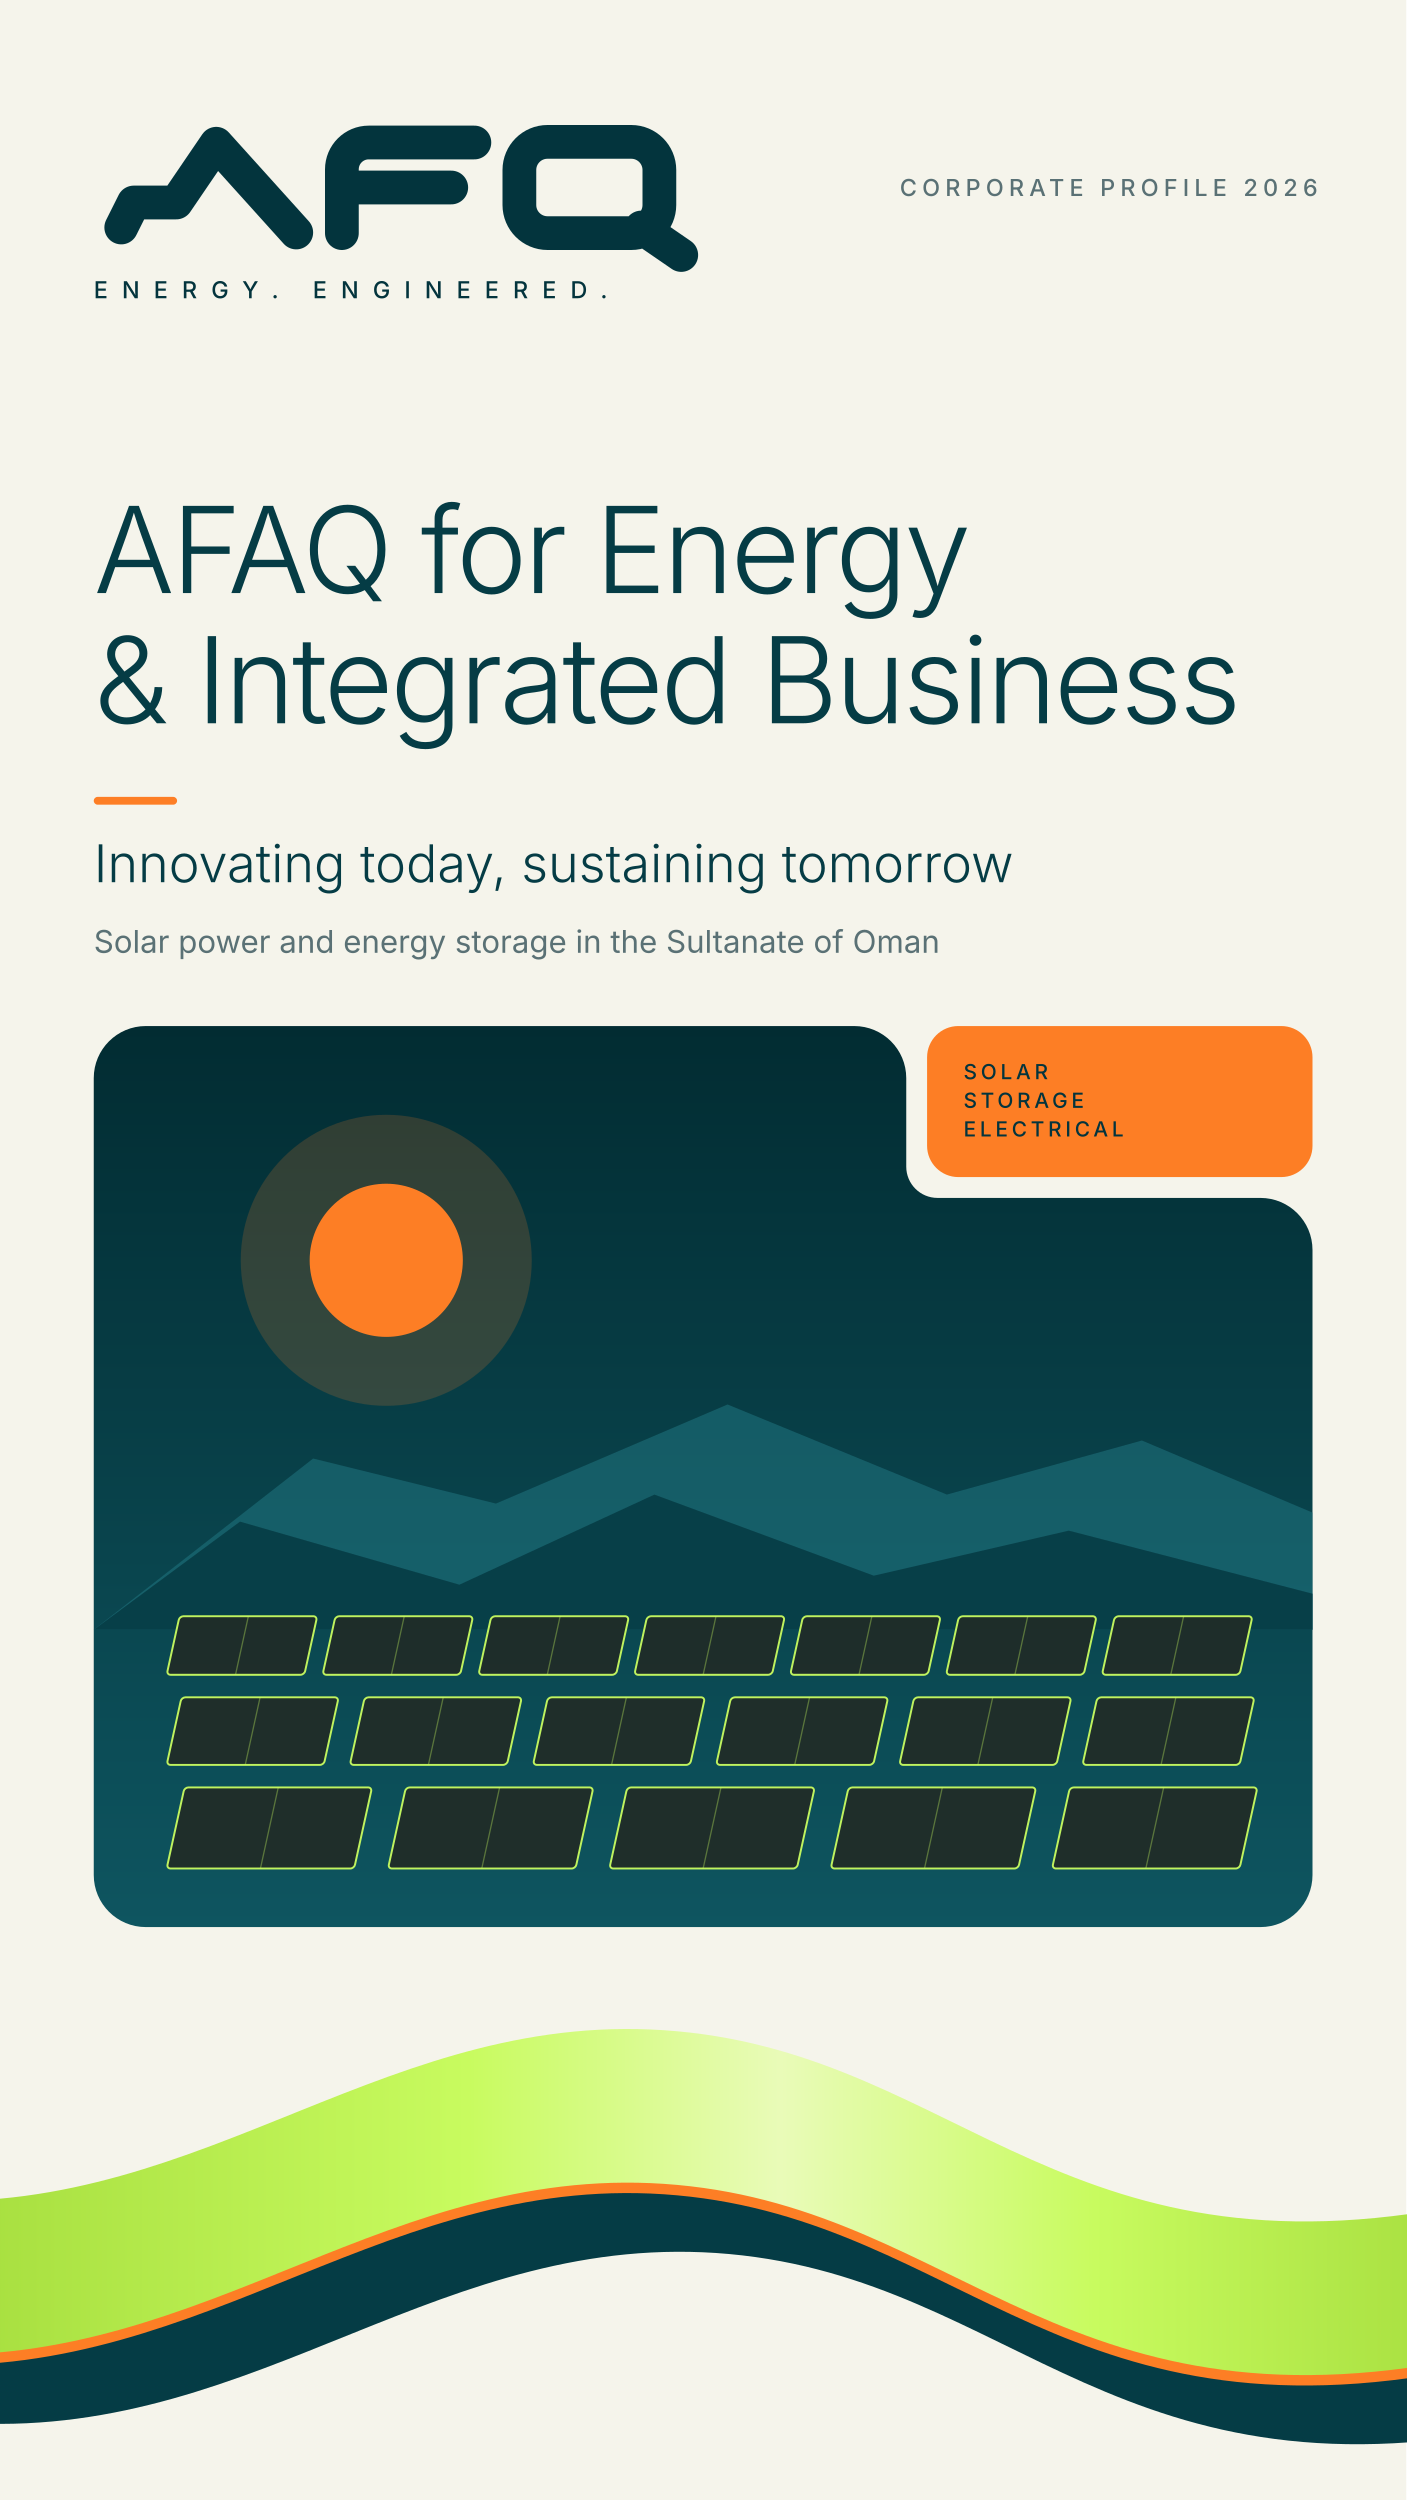
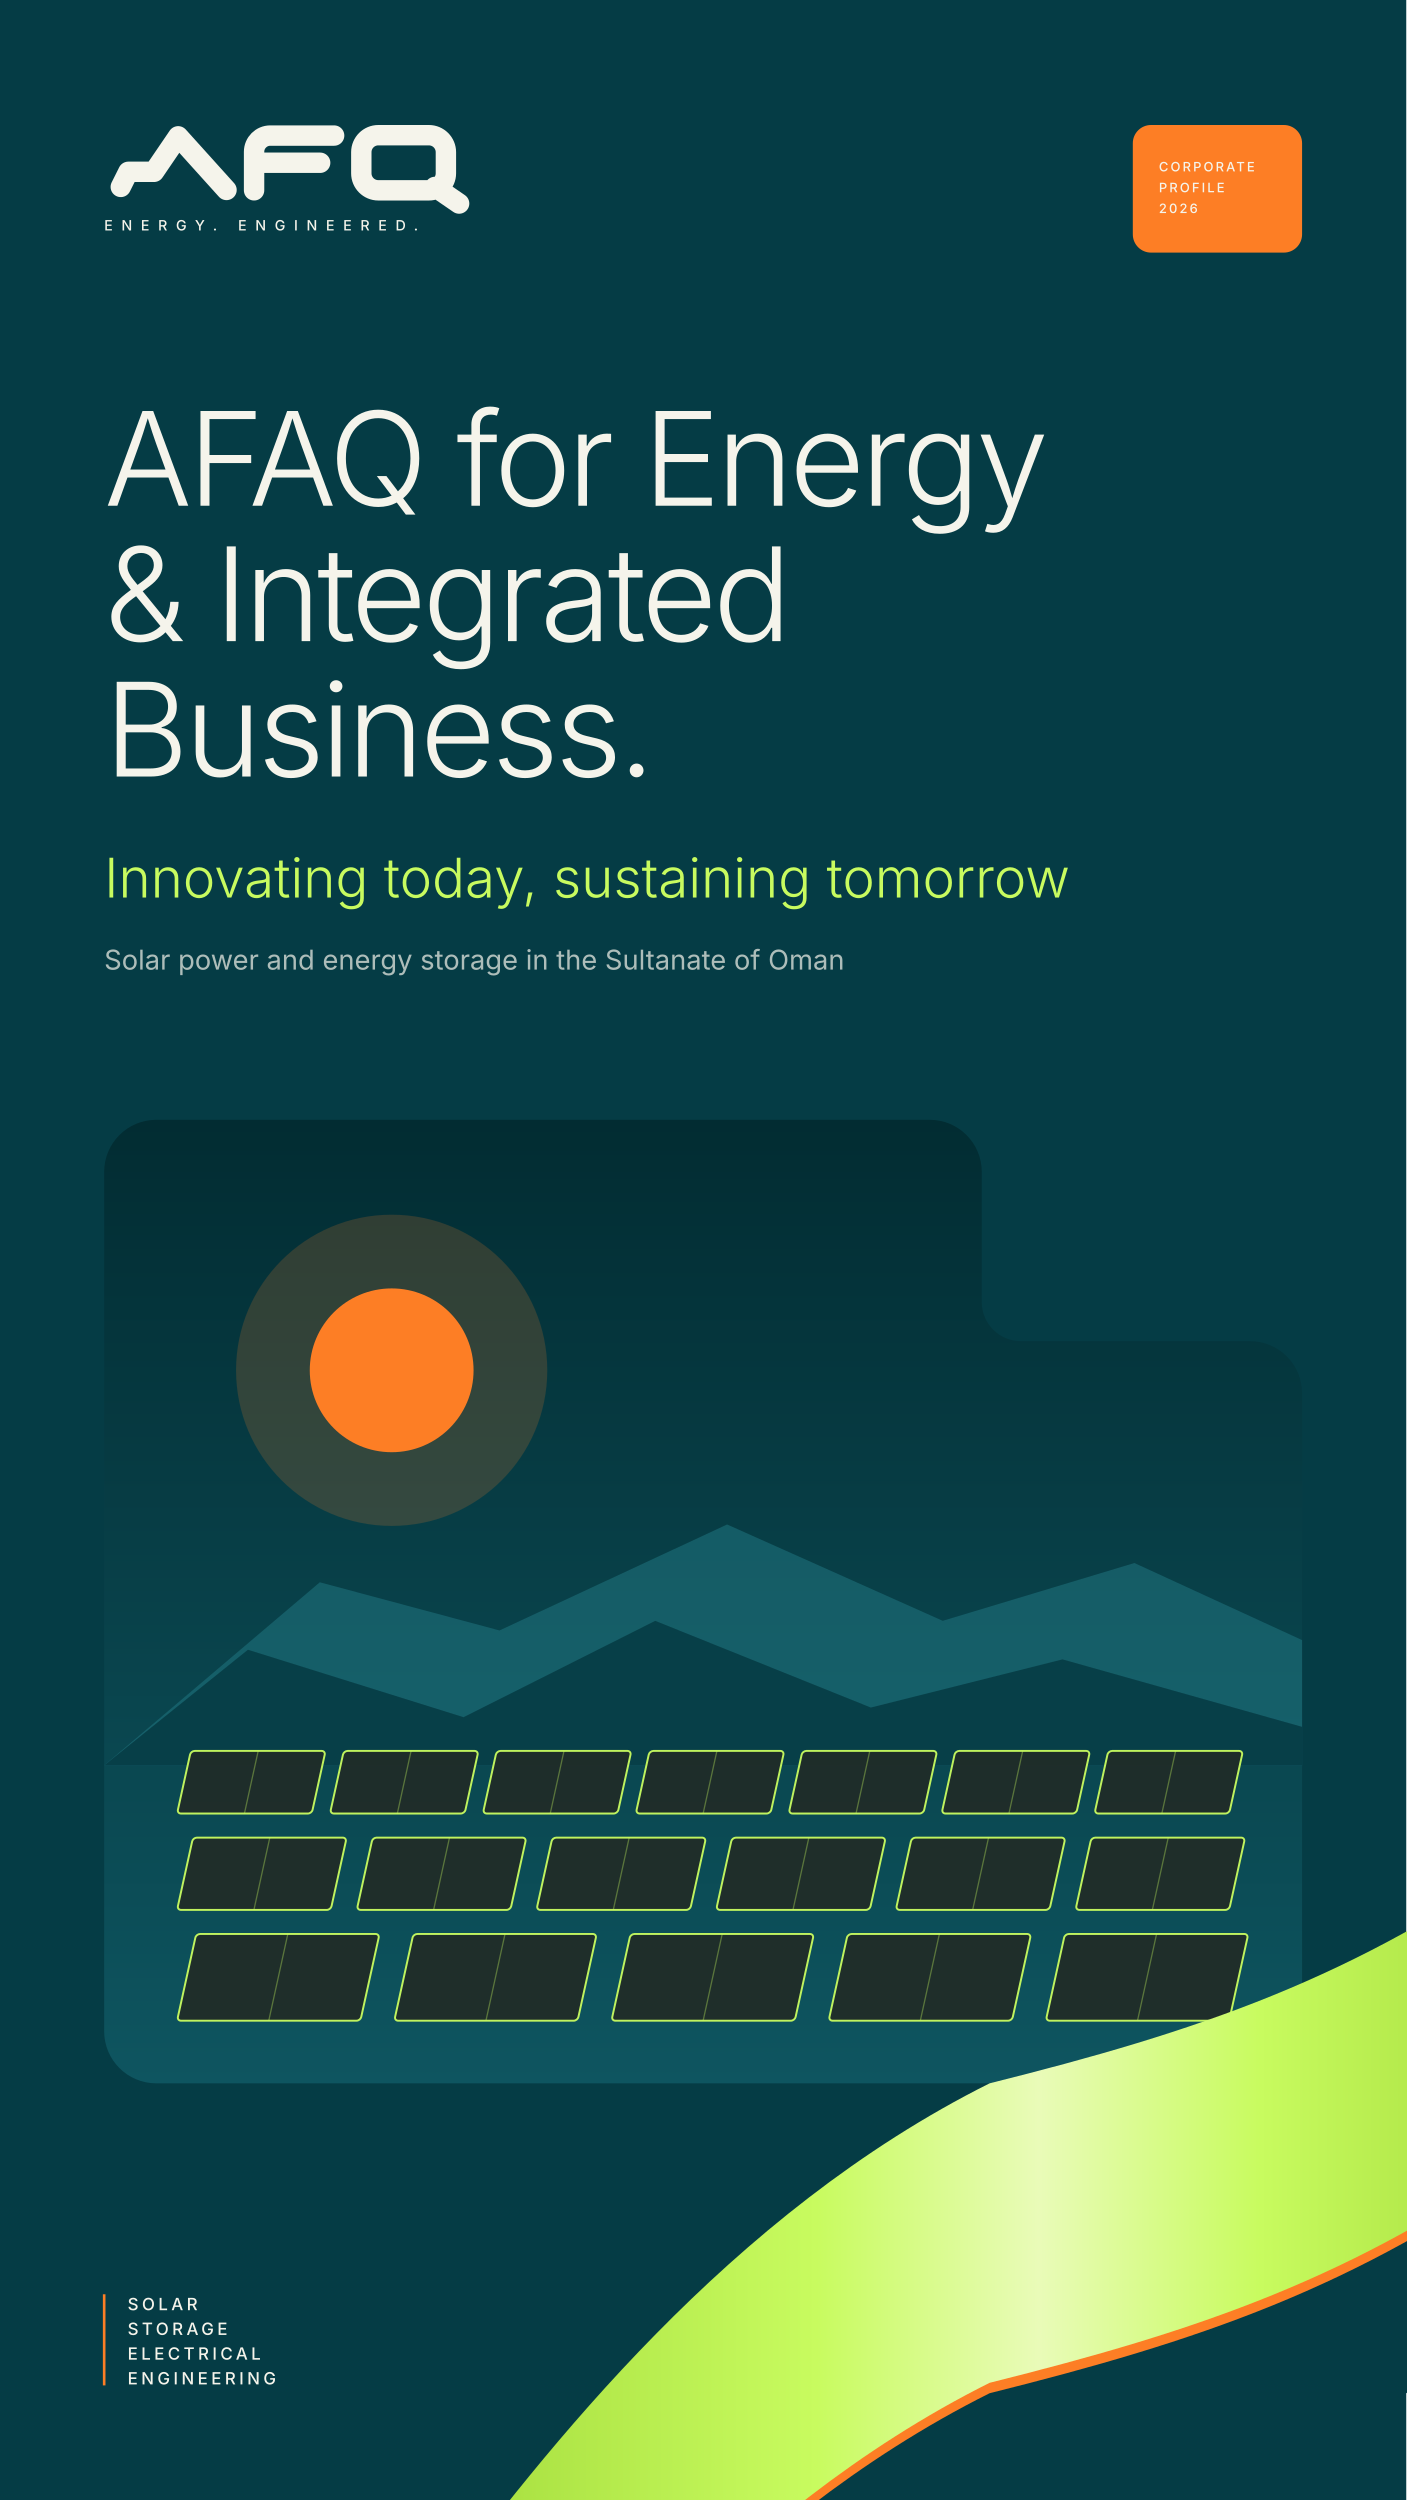
<svg xmlns="http://www.w3.org/2000/svg" width="1080" height="1920" viewBox="0 0 1080 1920">
  <defs>
-     <linearGradient id="grad-1" gradientUnits="userSpaceOnUse" x1="0" y1="788" x2="0" y2="1480">
+     <linearGradient id="grad-1" gradientUnits="userSpaceOnUse" x1="0" y1="860" x2="0" y2="1600">
      <stop offset="0" stop-color="#022C32" stop-opacity="1" />
      <stop offset="1" stop-color="#0E5560" stop-opacity="1" />
    </linearGradient>
-     <linearGradient id="grad-2" gradientUnits="userSpaceOnUse" x1="-60" y1="0" x2="1140" y2="0">
+     <linearGradient id="grad-2" gradientUnits="userSpaceOnUse" x1="330" y1="0" x2="1180" y2="0">
      <stop offset="0" stop-color="#A4DC3C" stop-opacity="1" />
      <stop offset="0.35" stop-color="#C8FB5F" stop-opacity="1" />
      <stop offset="0.55" stop-color="#E9FBB8" stop-opacity="1" />
      <stop offset="0.75" stop-color="#C8FB5F" stop-opacity="1" />
      <stop offset="1" stop-color="#A4DC3C" stop-opacity="1" />
    </linearGradient>
  </defs>
-   <rect id="Background" x="0" y="0" width="1080" height="1920" fill="#F5F4EB" />
+   <rect id="Background" x="0" y="0" width="1080" height="1920" fill="#053C45" />
  <g id="Logo-Lockup">
    <g id="Wordmark-AFQ">
-       <path id="Letter-A" d="M 93.12 174.72 L 102.72 155.52 L 135.36 155.52 L 166.08 110.4 L 227.52 178.56" fill="none" stroke="#03343D" stroke-width="25.92" stroke-linecap="round" stroke-linejoin="round" />
-       <path id="Letter-F" d="M 262.56 179.04 L 262.56 130.08 C 262.56 118.66 271.78 109.44 283.2 109.44 L 364.32 109.44 M 262.56 144 L 346.56 144" fill="none" stroke="#03343D" stroke-width="25.92" stroke-linecap="round" stroke-linejoin="round" />
-       <path id="Letter-Q" d="M 398.88 130.56 C 398.88 118.63 408.55 108.96 420.48 108.96 L 484.8 108.96 C 496.73 108.96 506.4 118.63 506.4 130.56 L 506.4 157.44 C 506.4 169.37 496.73 179.04 484.8 179.04 L 420.48 179.04 C 408.55 179.04 398.88 169.37 398.88 157.44 Z M 492.48 174.72 L 523.2 195.84" fill="none" stroke="#03343D" stroke-width="25.92" stroke-linecap="round" stroke-linejoin="round" />
+       <path id="Letter-A" d="M 92.76 143.56 L 98.56 131.96 L 118.28 131.96 L 136.84 104.7 L 173.96 145.88" fill="none" stroke="#F5F4EB" stroke-width="15.66" stroke-linecap="round" stroke-linejoin="round" />
+       <path id="Letter-F" d="M 195.13 146.17 L 195.13 116.59 C 195.13 109.69 200.7 104.12 207.6 104.12 L 256.61 104.12 M 195.13 125 L 245.88 125" fill="none" stroke="#F5F4EB" stroke-width="15.66" stroke-linecap="round" stroke-linejoin="round" />
+       <path id="Letter-Q" d="M 277.49 116.88 C 277.49 109.67 283.33 103.83 290.54 103.83 L 329.4 103.83 C 336.61 103.83 342.45 109.67 342.45 116.88 L 342.45 133.12 C 342.45 140.33 336.61 146.17 329.4 146.17 L 290.54 146.17 C 283.33 146.17 277.49 140.33 277.49 133.12 Z M 334.04 143.56 L 352.6 156.32" fill="none" stroke="#F5F4EB" stroke-width="15.66" stroke-linecap="round" stroke-linejoin="round" />
    </g>
-     <text id="Tagline" x="72" y="229.05" font-family="Inter" font-size="18" font-weight="500" fill="#03343D" letter-spacing="10.8">ENERGY. ENGINEERED.</text>
+     <text id="Tagline" x="80" y="177" font-family="Inter" font-size="11" font-weight="500" fill="#F5F4EB" letter-spacing="6.6">ENERGY. ENGINEERED.</text>
  </g>
-   <text id="Eyebrow" x="1011.96" y="150.55" font-family="Inter" font-size="18" font-weight="500" fill="#5A7175" letter-spacing="3.96" text-anchor="end">CORPORATE PROFILE 2026</text>
+   <g id="Profile-Tab">
+     <rect id="Profile-Tab-Shape" x="870" y="96" width="130" height="98" rx="14" fill="#FD7E25" />
+     <g id="Profile-Tab-Text">
+       <text id="Profile-Tab-Text-line" x="890" y="131.64" font-family="Inter" font-size="10" font-weight="500" fill="#F5F4EB" letter-spacing="1.6">CORPORATE</text>
+       <text id="Profile-Tab-Text-line-2" x="890" y="147.64" font-family="Inter" font-size="10" font-weight="500" fill="#F5F4EB" letter-spacing="1.6">PROFILE</text>
+       <text id="Profile-Tab-Text-line-3" x="890" y="163.64" font-family="Inter" font-size="10" font-weight="500" fill="#F5F4EB" letter-spacing="1.6">2026</text>
+     </g>
+   </g>
  <g id="Headline">
-     <text id="Headline-line" x="72" y="455.47" font-family="Inter" font-size="92" font-weight="300" fill="#053C45" letter-spacing="-2.3">AFAQ for Energy</text>
-     <text id="Headline-line-2" x="72" y="555.47" font-family="Inter" font-size="92" font-weight="300" fill="#053C45" letter-spacing="-2.3">&amp; Integrated Business</text>
+     <text id="Headline-line" x="80" y="388.38" font-family="Inter" font-size="100" font-weight="300" fill="#F5F4EB" letter-spacing="-3">AFAQ for Energy</text>
+     <text id="Headline-line-2" x="80" y="492.38" font-family="Inter" font-size="100" font-weight="300" fill="#F5F4EB" letter-spacing="-3">&amp; Integrated</text>
+     <text id="Headline-line-3" x="80" y="596.38" font-family="Inter" font-size="100" font-weight="300" fill="#F5F4EB" letter-spacing="-3">Business.</text>
  </g>
-   <rect id="Accent-Rule" x="72" y="612" width="64" height="6" rx="3" fill="#FD7E25" />
-   <text id="Slogan" x="72" y="677.55" font-family="Inter" font-size="40" font-weight="300" fill="#053C45">Innovating today, sustaining tomorrow</text>
-   <text id="Scope" x="72" y="731.73" font-family="Inter" font-size="24" font-weight="400" fill="#5A7175">Solar power and energy storage in the Sultanate of Oman</text>
+   <text id="Slogan" x="80" y="689.28" font-family="Inter" font-size="42" font-weight="300" fill="#C8FB5F">Innovating today, sustaining tomorrow</text>
+   <text id="Scope" x="80" y="744.64" font-family="Inter" font-size="21" font-weight="400" fill="#F5F4EB" opacity="0.7">Solar power and energy storage in the Sultanate of Oman</text>
  <g id="Photo-Hero">
-     <path id="Photo-Hero__set-image-fill" d="M 72 828 C 72 805.91 89.91 788 112 788 L 656 788 C 678.09 788 696 805.91 696 828 L 696 896 C 696 909.25 706.75 920 720 920 L 968 920 C 990.09 920 1008 937.91 1008 960 L 1008 1440 C 1008 1462.09 990.09 1480 968 1480 L 112 1480 C 89.91 1480 72 1462.09 72 1440 Z" fill="url(#grad-1)" />
+     <path id="Photo-Hero__set-image-fill" d="M 80 900 C 80 877.91 97.91 860 120 860 L 714 860 C 736.09 860 754 877.91 754 900 L 754 1000 C 754 1016.57 767.43 1030 784 1030 L 960 1030 C 982.09 1030 1000 1047.91 1000 1070 L 1000 1560 C 1000 1582.09 982.09 1600 960 1600 L 120 1600 C 97.91 1600 80 1582.09 80 1560 Z" fill="url(#grad-1)" />
    <g id="Placeholder-Art--delete-after-placing-photo">
-       <circle id="Sun-Glow" cx="296.64" cy="967.92" r="111.76" fill="#FD7E25" opacity="0.18" />
-       <circle id="Sun" cx="296.64" cy="967.92" r="58.82" fill="#FD7E25" />
-       <path id="Mountains-Far" d="M 72 1251.64 L 240.48 1120.16 L 380.88 1154.76 L 558.72 1078.64 L 727.2 1147.84 L 876.96 1106.32 L 1008 1161.68 L 1008 1251.64 Z" fill="#1F7580" opacity="0.55" />
-       <path id="Mountains-Near" d="M 72 1251.64 L 184.32 1168.6 L 352.8 1217.04 L 502.56 1147.84 L 671.04 1210.12 L 820.8 1175.52 L 1008 1223.96 L 1008 1251.64 Z" fill="#053C45" opacity="0.9" />
+       <circle id="Sun-Glow" cx="300.8" cy="1052.4" r="119.51" fill="#FD7E25" opacity="0.18" />
+       <circle id="Sun" cx="300.8" cy="1052.4" r="62.9" fill="#FD7E25" />
+       <path id="Mountains-Far" d="M 80 1355.8 L 245.6 1215.2 L 383.6 1252.2 L 558.4 1170.8 L 724 1244.8 L 871.2 1200.4 L 1000 1259.6 L 1000 1355.8 Z" fill="#1F7580" opacity="0.55" />
+       <path id="Mountains-Near" d="M 80 1355.8 L 190.4 1267 L 356 1318.8 L 503.2 1244.8 L 668.8 1311.4 L 816 1274.4 L 1000 1326.2 L 1000 1355.8 Z" fill="#053C45" opacity="0.9" />
      <g id="Solar-Array">
-         <path id="Panel-1-1" d="M 137.25 1244.19 C 137.61 1242.57 139.24 1241.26 140.9 1241.26 L 240.61 1241.26 C 242.27 1241.26 243.32 1242.57 242.97 1244.19 L 234.36 1283.31 C 234 1284.93 232.37 1286.24 230.71 1286.24 L 131 1286.24 C 129.34 1286.24 128.29 1284.93 128.64 1283.31 Z" fill="#202C28" stroke="#C8FB5F" stroke-width="1.5" stroke-linecap="round" stroke-linejoin="round" opacity="0.95" />
-         <path id="Panel-1-1-line" d="M 190.75 1241.26 L 180.86 1286.24" fill="none" stroke="#C8FB5F" stroke-width="1" stroke-linecap="butt" stroke-linejoin="round" opacity="0.35" />
-         <path id="Panel-1-2" d="M 256.97 1244.19 C 257.32 1242.57 258.95 1241.26 260.61 1241.26 L 360.32 1241.26 C 361.98 1241.26 363.04 1242.57 362.68 1244.19 L 354.07 1283.31 C 353.72 1284.93 352.09 1286.24 350.43 1286.24 L 250.71 1286.24 C 249.06 1286.24 248 1284.93 248.36 1283.31 Z" fill="#202C28" stroke="#C8FB5F" stroke-width="1.5" stroke-linecap="round" stroke-linejoin="round" opacity="0.95" />
-         <path id="Panel-1-2-line" d="M 310.47 1241.26 L 300.57 1286.24" fill="none" stroke="#C8FB5F" stroke-width="1" stroke-linecap="butt" stroke-linejoin="round" opacity="0.35" />
-         <path id="Panel-1-3" d="M 376.68 1244.19 C 377.04 1242.57 378.67 1241.26 380.32 1241.26 L 480.04 1241.26 C 481.7 1241.26 482.75 1242.57 482.39 1244.19 L 473.79 1283.31 C 473.43 1284.93 471.8 1286.24 470.14 1286.24 L 370.43 1286.24 C 368.77 1286.24 367.72 1284.93 368.07 1283.31 Z" fill="#202C28" stroke="#C8FB5F" stroke-width="1.5" stroke-linecap="round" stroke-linejoin="round" opacity="0.95" />
-         <path id="Panel-1-3-line" d="M 430.18 1241.26 L 420.29 1286.24" fill="none" stroke="#C8FB5F" stroke-width="1" stroke-linecap="butt" stroke-linejoin="round" opacity="0.35" />
-         <path id="Panel-1-4" d="M 496.39 1244.19 C 496.75 1242.57 498.38 1241.26 500.04 1241.26 L 599.75 1241.26 C 601.41 1241.26 602.46 1242.57 602.11 1244.19 L 593.5 1283.31 C 593.15 1284.93 591.51 1286.24 589.86 1286.24 L 490.14 1286.24 C 488.49 1286.24 487.43 1284.93 487.79 1283.31 Z" fill="#202C28" stroke="#C8FB5F" stroke-width="1.5" stroke-linecap="round" stroke-linejoin="round" opacity="0.95" />
-         <path id="Panel-1-4-line" d="M 549.9 1241.26 L 540 1286.24" fill="none" stroke="#C8FB5F" stroke-width="1" stroke-linecap="butt" stroke-linejoin="round" opacity="0.35" />
-         <path id="Panel-1-5" d="M 616.11 1244.19 C 616.46 1242.57 618.1 1241.26 619.75 1241.26 L 719.47 1241.26 C 721.12 1241.26 722.18 1242.57 721.82 1244.19 L 713.22 1283.31 C 712.86 1284.93 711.23 1286.24 709.57 1286.24 L 609.86 1286.24 C 608.2 1286.24 607.15 1284.93 607.5 1283.31 Z" fill="#202C28" stroke="#C8FB5F" stroke-width="1.5" stroke-linecap="round" stroke-linejoin="round" opacity="0.95" />
-         <path id="Panel-1-5-line" d="M 669.61 1241.26 L 659.71 1286.24" fill="none" stroke="#C8FB5F" stroke-width="1" stroke-linecap="butt" stroke-linejoin="round" opacity="0.35" />
-         <path id="Panel-1-6" d="M 735.82 1244.19 C 736.18 1242.57 737.81 1241.26 739.47 1241.26 L 839.18 1241.26 C 840.84 1241.26 841.89 1242.57 841.54 1244.19 L 832.93 1283.31 C 832.57 1284.93 830.94 1286.24 829.29 1286.24 L 729.57 1286.24 C 727.91 1286.24 726.86 1284.93 727.22 1283.31 Z" fill="#202C28" stroke="#C8FB5F" stroke-width="1.5" stroke-linecap="round" stroke-linejoin="round" opacity="0.95" />
-         <path id="Panel-1-6-line" d="M 789.32 1241.26 L 779.43 1286.24" fill="none" stroke="#C8FB5F" stroke-width="1" stroke-linecap="butt" stroke-linejoin="round" opacity="0.35" />
-         <path id="Panel-1-7" d="M 855.54 1244.19 C 855.89 1242.57 857.52 1241.26 859.18 1241.26 L 958.9 1241.26 C 960.55 1241.26 961.61 1242.57 961.25 1244.19 L 952.64 1283.31 C 952.29 1284.93 950.66 1286.24 949 1286.24 L 849.29 1286.24 C 847.63 1286.24 846.57 1284.93 846.93 1283.31 Z" fill="#202C28" stroke="#C8FB5F" stroke-width="1.5" stroke-linecap="round" stroke-linejoin="round" opacity="0.95" />
-         <path id="Panel-1-7-line" d="M 909.04 1241.26 L 899.14 1286.24" fill="none" stroke="#C8FB5F" stroke-width="1" stroke-linecap="butt" stroke-linejoin="round" opacity="0.35" />
-         <path id="Panel-2-1" d="M 138.77 1306.47 C 139.13 1304.85 140.76 1303.54 142.42 1303.54 L 257.08 1303.54 C 258.74 1303.54 259.8 1304.85 259.44 1306.47 L 249.31 1352.51 C 248.96 1354.13 247.32 1355.44 245.67 1355.44 L 131 1355.44 C 129.34 1355.44 128.29 1354.13 128.64 1352.51 Z" fill="#202C28" stroke="#C8FB5F" stroke-width="1.5" stroke-linecap="round" stroke-linejoin="round" opacity="0.95" />
-         <path id="Panel-2-1-line" d="M 199.75 1303.54 L 188.33 1355.44" fill="none" stroke="#C8FB5F" stroke-width="1" stroke-linecap="butt" stroke-linejoin="round" opacity="0.35" />
-         <path id="Panel-2-2" d="M 279.44 1306.47 C 279.8 1304.85 281.43 1303.54 283.08 1303.54 L 397.75 1303.54 C 399.41 1303.54 400.46 1304.85 400.11 1306.47 L 389.98 1352.51 C 389.62 1354.13 387.99 1355.44 386.33 1355.44 L 271.67 1355.44 C 270.01 1355.44 268.96 1354.13 269.31 1352.51 Z" fill="#202C28" stroke="#C8FB5F" stroke-width="1.5" stroke-linecap="round" stroke-linejoin="round" opacity="0.95" />
-         <path id="Panel-2-2-line" d="M 340.42 1303.54 L 329 1355.44" fill="none" stroke="#C8FB5F" stroke-width="1" stroke-linecap="butt" stroke-linejoin="round" opacity="0.35" />
-         <path id="Panel-2-3" d="M 420.11 1306.47 C 420.46 1304.85 422.09 1303.54 423.75 1303.54 L 538.42 1303.54 C 540.07 1303.54 541.13 1304.85 540.77 1306.47 L 530.64 1352.51 C 530.29 1354.13 528.66 1355.44 527 1355.44 L 412.33 1355.44 C 410.68 1355.44 409.62 1354.13 409.98 1352.51 Z" fill="#202C28" stroke="#C8FB5F" stroke-width="1.5" stroke-linecap="round" stroke-linejoin="round" opacity="0.95" />
-         <path id="Panel-2-3-line" d="M 481.08 1303.54 L 469.67 1355.44" fill="none" stroke="#C8FB5F" stroke-width="1" stroke-linecap="butt" stroke-linejoin="round" opacity="0.35" />
-         <path id="Panel-2-4" d="M 560.77 1306.47 C 561.13 1304.85 562.76 1303.54 564.42 1303.54 L 679.08 1303.54 C 680.74 1303.54 681.8 1304.85 681.44 1306.47 L 671.31 1352.51 C 670.96 1354.13 669.32 1355.44 667.67 1355.44 L 553 1355.44 C 551.34 1355.44 550.29 1354.13 550.64 1352.51 Z" fill="#202C28" stroke="#C8FB5F" stroke-width="1.5" stroke-linecap="round" stroke-linejoin="round" opacity="0.95" />
-         <path id="Panel-2-4-line" d="M 621.75 1303.54 L 610.33 1355.44" fill="none" stroke="#C8FB5F" stroke-width="1" stroke-linecap="butt" stroke-linejoin="round" opacity="0.35" />
-         <path id="Panel-2-5" d="M 701.44 1306.47 C 701.8 1304.85 703.43 1303.54 705.08 1303.54 L 819.75 1303.54 C 821.41 1303.54 822.46 1304.85 822.11 1306.47 L 811.98 1352.51 C 811.62 1354.13 809.99 1355.44 808.33 1355.44 L 693.67 1355.44 C 692.01 1355.44 690.96 1354.13 691.31 1352.51 Z" fill="#202C28" stroke="#C8FB5F" stroke-width="1.5" stroke-linecap="round" stroke-linejoin="round" opacity="0.95" />
-         <path id="Panel-2-5-line" d="M 762.42 1303.54 L 751 1355.44" fill="none" stroke="#C8FB5F" stroke-width="1" stroke-linecap="butt" stroke-linejoin="round" opacity="0.35" />
-         <path id="Panel-2-6" d="M 842.11 1306.47 C 842.46 1304.85 844.09 1303.54 845.75 1303.54 L 960.42 1303.54 C 962.07 1303.54 963.13 1304.85 962.77 1306.47 L 952.64 1352.51 C 952.29 1354.13 950.66 1355.44 949 1355.44 L 834.33 1355.44 C 832.68 1355.44 831.62 1354.13 831.98 1352.51 Z" fill="#202C28" stroke="#C8FB5F" stroke-width="1.5" stroke-linecap="round" stroke-linejoin="round" opacity="0.95" />
-         <path id="Panel-2-6-line" d="M 903.08 1303.54 L 891.67 1355.44" fill="none" stroke="#C8FB5F" stroke-width="1" stroke-linecap="butt" stroke-linejoin="round" opacity="0.35" />
-         <path id="Panel-3-1" d="M 141.06 1375.67 C 141.41 1374.05 143.04 1372.74 144.7 1372.74 L 282.7 1372.74 C 284.36 1372.74 285.41 1374.05 285.06 1375.67 L 272.64 1432.09 C 272.29 1433.71 270.66 1435.02 269 1435.02 L 131 1435.02 C 129.34 1435.02 128.29 1433.71 128.64 1432.09 Z" fill="#202C28" stroke="#C8FB5F" stroke-width="1.5" stroke-linecap="round" stroke-linejoin="round" opacity="0.95" />
-         <path id="Panel-3-1-line" d="M 213.7 1372.74 L 200 1435.02" fill="none" stroke="#C8FB5F" stroke-width="1" stroke-linecap="butt" stroke-linejoin="round" opacity="0.35" />
-         <path id="Panel-3-2" d="M 311.06 1375.67 C 311.41 1374.05 313.04 1372.74 314.7 1372.74 L 452.7 1372.74 C 454.36 1372.74 455.41 1374.05 455.06 1375.67 L 442.64 1432.09 C 442.29 1433.71 440.66 1435.02 439 1435.02 L 301 1435.02 C 299.34 1435.02 298.29 1433.71 298.64 1432.09 Z" fill="#202C28" stroke="#C8FB5F" stroke-width="1.5" stroke-linecap="round" stroke-linejoin="round" opacity="0.95" />
-         <path id="Panel-3-2-line" d="M 383.7 1372.74 L 370 1435.02" fill="none" stroke="#C8FB5F" stroke-width="1" stroke-linecap="butt" stroke-linejoin="round" opacity="0.35" />
-         <path id="Panel-3-3" d="M 481.06 1375.67 C 481.41 1374.05 483.04 1372.74 484.7 1372.74 L 622.7 1372.74 C 624.36 1372.74 625.41 1374.05 625.06 1375.67 L 612.64 1432.09 C 612.29 1433.71 610.66 1435.02 609 1435.02 L 471 1435.02 C 469.34 1435.02 468.29 1433.71 468.64 1432.09 Z" fill="#202C28" stroke="#C8FB5F" stroke-width="1.5" stroke-linecap="round" stroke-linejoin="round" opacity="0.95" />
-         <path id="Panel-3-3-line" d="M 553.7 1372.74 L 540 1435.02" fill="none" stroke="#C8FB5F" stroke-width="1" stroke-linecap="butt" stroke-linejoin="round" opacity="0.35" />
-         <path id="Panel-3-4" d="M 651.06 1375.67 C 651.41 1374.05 653.04 1372.74 654.7 1372.74 L 792.7 1372.74 C 794.36 1372.74 795.41 1374.05 795.06 1375.67 L 782.64 1432.09 C 782.29 1433.71 780.66 1435.02 779 1435.02 L 641 1435.02 C 639.34 1435.02 638.29 1433.71 638.64 1432.09 Z" fill="#202C28" stroke="#C8FB5F" stroke-width="1.5" stroke-linecap="round" stroke-linejoin="round" opacity="0.95" />
-         <path id="Panel-3-4-line" d="M 723.7 1372.74 L 710 1435.02" fill="none" stroke="#C8FB5F" stroke-width="1" stroke-linecap="butt" stroke-linejoin="round" opacity="0.35" />
-         <path id="Panel-3-5" d="M 821.06 1375.67 C 821.41 1374.05 823.04 1372.74 824.7 1372.74 L 962.7 1372.74 C 964.36 1372.74 965.41 1374.05 965.06 1375.67 L 952.64 1432.09 C 952.29 1433.71 950.66 1435.02 949 1435.02 L 811 1435.02 C 809.34 1435.02 808.29 1433.71 808.64 1432.09 Z" fill="#202C28" stroke="#C8FB5F" stroke-width="1.5" stroke-linecap="round" stroke-linejoin="round" opacity="0.95" />
-         <path id="Panel-3-5-line" d="M 893.7 1372.74 L 880 1435.02" fill="none" stroke="#C8FB5F" stroke-width="1" stroke-linecap="butt" stroke-linejoin="round" opacity="0.35" />
+         <path id="Panel-1-1" d="M 145.94 1347.63 C 146.29 1346.01 147.93 1344.7 149.58 1344.7 L 247.01 1344.7 C 248.67 1344.7 249.72 1346.01 249.37 1347.63 L 240.07 1389.87 C 239.72 1391.49 238.09 1392.8 236.43 1392.8 L 139 1392.8 C 137.34 1392.8 136.29 1391.49 136.64 1389.87 Z" fill="#202C28" stroke="#C8FB5F" stroke-width="1.5" stroke-linecap="round" stroke-linejoin="round" opacity="0.95" />
+         <path id="Panel-1-1-line" d="M 198.3 1344.7 L 187.71 1392.8" fill="none" stroke="#C8FB5F" stroke-width="1" stroke-linecap="butt" stroke-linejoin="round" opacity="0.35" />
+         <path id="Panel-1-2" d="M 263.37 1347.63 C 263.72 1346.01 265.35 1344.7 267.01 1344.7 L 364.44 1344.7 C 366.1 1344.7 367.15 1346.01 366.79 1347.63 L 357.5 1389.87 C 357.15 1391.49 355.51 1392.8 353.86 1392.8 L 256.43 1392.8 C 254.77 1392.8 253.72 1391.49 254.07 1389.87 Z" fill="#202C28" stroke="#C8FB5F" stroke-width="1.5" stroke-linecap="round" stroke-linejoin="round" opacity="0.95" />
+         <path id="Panel-1-2-line" d="M 315.72 1344.7 L 305.14 1392.8" fill="none" stroke="#C8FB5F" stroke-width="1" stroke-linecap="butt" stroke-linejoin="round" opacity="0.35" />
+         <path id="Panel-1-3" d="M 380.79 1347.63 C 381.15 1346.01 382.78 1344.7 384.44 1344.7 L 481.87 1344.7 C 483.52 1344.7 484.58 1346.01 484.22 1347.63 L 474.93 1389.87 C 474.57 1391.49 472.94 1392.8 471.29 1392.8 L 373.86 1392.8 C 372.2 1392.8 371.15 1391.49 371.5 1389.87 Z" fill="#202C28" stroke="#C8FB5F" stroke-width="1.5" stroke-linecap="round" stroke-linejoin="round" opacity="0.95" />
+         <path id="Panel-1-3-line" d="M 433.15 1344.7 L 422.57 1392.8" fill="none" stroke="#C8FB5F" stroke-width="1" stroke-linecap="butt" stroke-linejoin="round" opacity="0.35" />
+         <path id="Panel-1-4" d="M 498.22 1347.63 C 498.58 1346.01 500.21 1344.7 501.87 1344.7 L 599.3 1344.7 C 600.95 1344.7 602.01 1346.01 601.65 1347.63 L 592.36 1389.87 C 592 1391.49 590.37 1392.8 588.71 1392.8 L 491.29 1392.8 C 489.63 1392.8 488.57 1391.49 488.93 1389.87 Z" fill="#202C28" stroke="#C8FB5F" stroke-width="1.5" stroke-linecap="round" stroke-linejoin="round" opacity="0.95" />
+         <path id="Panel-1-4-line" d="M 550.58 1344.7 L 540 1392.8" fill="none" stroke="#C8FB5F" stroke-width="1" stroke-linecap="butt" stroke-linejoin="round" opacity="0.35" />
+         <path id="Panel-1-5" d="M 615.65 1347.63 C 616.01 1346.01 617.64 1344.7 619.3 1344.7 L 716.72 1344.7 C 718.38 1344.7 719.44 1346.01 719.08 1347.63 L 709.79 1389.87 C 709.43 1391.49 707.8 1392.8 706.14 1392.8 L 608.71 1392.8 C 607.06 1392.8 606 1391.49 606.36 1389.87 Z" fill="#202C28" stroke="#C8FB5F" stroke-width="1.5" stroke-linecap="round" stroke-linejoin="round" opacity="0.95" />
+         <path id="Panel-1-5-line" d="M 668.01 1344.7 L 657.43 1392.8" fill="none" stroke="#C8FB5F" stroke-width="1" stroke-linecap="butt" stroke-linejoin="round" opacity="0.35" />
+         <path id="Panel-1-6" d="M 733.08 1347.63 C 733.44 1346.01 735.07 1344.7 736.72 1344.7 L 834.15 1344.7 C 835.81 1344.7 836.86 1346.01 836.51 1347.63 L 827.22 1389.87 C 826.86 1391.49 825.23 1392.8 823.57 1392.8 L 726.14 1392.8 C 724.49 1392.8 723.43 1391.49 723.79 1389.87 Z" fill="#202C28" stroke="#C8FB5F" stroke-width="1.5" stroke-linecap="round" stroke-linejoin="round" opacity="0.95" />
+         <path id="Panel-1-6-line" d="M 785.44 1344.7 L 774.86 1392.8" fill="none" stroke="#C8FB5F" stroke-width="1" stroke-linecap="butt" stroke-linejoin="round" opacity="0.35" />
+         <path id="Panel-1-7" d="M 850.51 1347.63 C 850.86 1346.01 852.5 1344.7 854.15 1344.7 L 951.58 1344.7 C 953.24 1344.7 954.29 1346.01 953.94 1347.63 L 944.64 1389.87 C 944.29 1391.49 942.66 1392.8 941 1392.8 L 843.57 1392.8 C 841.91 1392.8 840.86 1391.49 841.22 1389.87 Z" fill="#202C28" stroke="#C8FB5F" stroke-width="1.5" stroke-linecap="round" stroke-linejoin="round" opacity="0.95" />
+         <path id="Panel-1-7-line" d="M 902.87 1344.7 L 892.29 1392.8" fill="none" stroke="#C8FB5F" stroke-width="1" stroke-linecap="butt" stroke-linejoin="round" opacity="0.35" />
+         <path id="Panel-2-1" d="M 147.57 1414.23 C 147.92 1412.61 149.55 1411.3 151.21 1411.3 L 263.21 1411.3 C 264.87 1411.3 265.92 1412.61 265.57 1414.23 L 254.64 1463.87 C 254.29 1465.49 252.66 1466.8 251 1466.8 L 139 1466.8 C 137.34 1466.8 136.29 1465.49 136.64 1463.87 Z" fill="#202C28" stroke="#C8FB5F" stroke-width="1.5" stroke-linecap="round" stroke-linejoin="round" opacity="0.95" />
+         <path id="Panel-2-1-line" d="M 207.21 1411.3 L 195 1466.8" fill="none" stroke="#C8FB5F" stroke-width="1" stroke-linecap="butt" stroke-linejoin="round" opacity="0.35" />
+         <path id="Panel-2-2" d="M 285.57 1414.23 C 285.92 1412.61 287.55 1411.3 289.21 1411.3 L 401.21 1411.3 C 402.87 1411.3 403.92 1412.61 403.57 1414.23 L 392.64 1463.87 C 392.29 1465.49 390.66 1466.8 389 1466.8 L 277 1466.8 C 275.34 1466.8 274.29 1465.49 274.64 1463.87 Z" fill="#202C28" stroke="#C8FB5F" stroke-width="1.5" stroke-linecap="round" stroke-linejoin="round" opacity="0.95" />
+         <path id="Panel-2-2-line" d="M 345.21 1411.3 L 333 1466.8" fill="none" stroke="#C8FB5F" stroke-width="1" stroke-linecap="butt" stroke-linejoin="round" opacity="0.35" />
+         <path id="Panel-2-3" d="M 423.57 1414.23 C 423.92 1412.61 425.55 1411.3 427.21 1411.3 L 539.21 1411.3 C 540.87 1411.3 541.92 1412.61 541.57 1414.23 L 530.64 1463.87 C 530.29 1465.49 528.66 1466.8 527 1466.8 L 415 1466.8 C 413.34 1466.8 412.29 1465.49 412.64 1463.87 Z" fill="#202C28" stroke="#C8FB5F" stroke-width="1.5" stroke-linecap="round" stroke-linejoin="round" opacity="0.95" />
+         <path id="Panel-2-3-line" d="M 483.21 1411.3 L 471 1466.8" fill="none" stroke="#C8FB5F" stroke-width="1" stroke-linecap="butt" stroke-linejoin="round" opacity="0.35" />
+         <path id="Panel-2-4" d="M 561.57 1414.23 C 561.92 1412.61 563.55 1411.3 565.21 1411.3 L 677.21 1411.3 C 678.87 1411.3 679.92 1412.61 679.57 1414.23 L 668.64 1463.87 C 668.29 1465.49 666.66 1466.8 665 1466.8 L 553 1466.8 C 551.34 1466.8 550.29 1465.49 550.64 1463.87 Z" fill="#202C28" stroke="#C8FB5F" stroke-width="1.5" stroke-linecap="round" stroke-linejoin="round" opacity="0.95" />
+         <path id="Panel-2-4-line" d="M 621.21 1411.3 L 609 1466.8" fill="none" stroke="#C8FB5F" stroke-width="1" stroke-linecap="butt" stroke-linejoin="round" opacity="0.35" />
+         <path id="Panel-2-5" d="M 699.57 1414.23 C 699.92 1412.61 701.55 1411.3 703.21 1411.3 L 815.21 1411.3 C 816.87 1411.3 817.92 1412.61 817.57 1414.23 L 806.64 1463.87 C 806.29 1465.49 804.66 1466.8 803 1466.8 L 691 1466.8 C 689.34 1466.8 688.29 1465.49 688.64 1463.87 Z" fill="#202C28" stroke="#C8FB5F" stroke-width="1.5" stroke-linecap="round" stroke-linejoin="round" opacity="0.95" />
+         <path id="Panel-2-5-line" d="M 759.21 1411.3 L 747 1466.8" fill="none" stroke="#C8FB5F" stroke-width="1" stroke-linecap="butt" stroke-linejoin="round" opacity="0.35" />
+         <path id="Panel-2-6" d="M 837.57 1414.23 C 837.92 1412.61 839.55 1411.3 841.21 1411.3 L 953.21 1411.3 C 954.87 1411.3 955.92 1412.61 955.57 1414.23 L 944.64 1463.87 C 944.29 1465.49 942.66 1466.8 941 1466.8 L 829 1466.8 C 827.34 1466.8 826.29 1465.49 826.64 1463.87 Z" fill="#202C28" stroke="#C8FB5F" stroke-width="1.5" stroke-linecap="round" stroke-linejoin="round" opacity="0.95" />
+         <path id="Panel-2-6-line" d="M 897.21 1411.3 L 885 1466.8" fill="none" stroke="#C8FB5F" stroke-width="1" stroke-linecap="butt" stroke-linejoin="round" opacity="0.35" />
+         <path id="Panel-3-1" d="M 150.01 1488.23 C 150.36 1486.61 152 1485.3 153.65 1485.3 L 288.45 1485.3 C 290.11 1485.3 291.16 1486.61 290.81 1488.23 L 277.44 1548.97 C 277.09 1550.59 275.46 1551.9 273.8 1551.9 L 139 1551.9 C 137.34 1551.9 136.29 1550.59 136.64 1548.97 Z" fill="#202C28" stroke="#C8FB5F" stroke-width="1.5" stroke-linecap="round" stroke-linejoin="round" opacity="0.95" />
+         <path id="Panel-3-1-line" d="M 221.05 1485.3 L 206.4 1551.9" fill="none" stroke="#C8FB5F" stroke-width="1" stroke-linecap="butt" stroke-linejoin="round" opacity="0.35" />
+         <path id="Panel-3-2" d="M 316.81 1488.23 C 317.16 1486.61 318.8 1485.3 320.45 1485.3 L 455.25 1485.3 C 456.91 1485.3 457.96 1486.61 457.61 1488.23 L 444.24 1548.97 C 443.89 1550.59 442.26 1551.9 440.6 1551.9 L 305.8 1551.9 C 304.14 1551.9 303.09 1550.59 303.44 1548.97 Z" fill="#202C28" stroke="#C8FB5F" stroke-width="1.5" stroke-linecap="round" stroke-linejoin="round" opacity="0.95" />
+         <path id="Panel-3-2-line" d="M 387.85 1485.3 L 373.2 1551.9" fill="none" stroke="#C8FB5F" stroke-width="1" stroke-linecap="butt" stroke-linejoin="round" opacity="0.35" />
+         <path id="Panel-3-3" d="M 483.61 1488.23 C 483.96 1486.61 485.6 1485.3 487.25 1485.3 L 622.05 1485.3 C 623.71 1485.3 624.76 1486.61 624.41 1488.23 L 611.04 1548.97 C 610.69 1550.59 609.06 1551.9 607.4 1551.9 L 472.6 1551.9 C 470.94 1551.9 469.89 1550.59 470.24 1548.97 Z" fill="#202C28" stroke="#C8FB5F" stroke-width="1.5" stroke-linecap="round" stroke-linejoin="round" opacity="0.95" />
+         <path id="Panel-3-3-line" d="M 554.65 1485.3 L 540 1551.9" fill="none" stroke="#C8FB5F" stroke-width="1" stroke-linecap="butt" stroke-linejoin="round" opacity="0.35" />
+         <path id="Panel-3-4" d="M 650.41 1488.23 C 650.76 1486.61 652.4 1485.3 654.05 1485.3 L 788.85 1485.3 C 790.51 1485.3 791.56 1486.61 791.21 1488.23 L 777.84 1548.97 C 777.49 1550.59 775.86 1551.9 774.2 1551.9 L 639.4 1551.9 C 637.74 1551.9 636.69 1550.59 637.04 1548.97 Z" fill="#202C28" stroke="#C8FB5F" stroke-width="1.5" stroke-linecap="round" stroke-linejoin="round" opacity="0.95" />
+         <path id="Panel-3-4-line" d="M 721.45 1485.3 L 706.8 1551.9" fill="none" stroke="#C8FB5F" stroke-width="1" stroke-linecap="butt" stroke-linejoin="round" opacity="0.35" />
+         <path id="Panel-3-5" d="M 817.21 1488.23 C 817.56 1486.61 819.2 1485.3 820.85 1485.3 L 955.65 1485.3 C 957.31 1485.3 958.36 1486.61 958.01 1488.23 L 944.64 1548.97 C 944.29 1550.59 942.66 1551.9 941 1551.9 L 806.2 1551.9 C 804.54 1551.9 803.49 1550.59 803.84 1548.97 Z" fill="#202C28" stroke="#C8FB5F" stroke-width="1.5" stroke-linecap="round" stroke-linejoin="round" opacity="0.95" />
+         <path id="Panel-3-5-line" d="M 888.25 1485.3 L 873.6 1551.9" fill="none" stroke="#C8FB5F" stroke-width="1" stroke-linecap="butt" stroke-linejoin="round" opacity="0.35" />
      </g>
    </g>
  </g>
-   <g id="Label-Tab">
-     <rect id="Label-Tab-Shape" x="712" y="788" width="296" height="116" rx="24" fill="#FD7E25" />
-     <g id="Label-Tab-Text">
-       <text id="Label-Tab-Text-line" x="740" y="828.82" font-family="Inter" font-size="16" font-weight="500" fill="#03343D" letter-spacing="2.88">SOLAR</text>
-       <text id="Label-Tab-Text-line-2" x="740" y="850.82" font-family="Inter" font-size="16" font-weight="500" fill="#03343D" letter-spacing="2.88">STORAGE</text>
-       <text id="Label-Tab-Text-line-3" x="740" y="872.82" font-family="Inter" font-size="16" font-weight="500" fill="#03343D" letter-spacing="2.88">ELECTRICAL</text>
+   <g id="Ribbon">
+     <path id="Ribbon-Teal" d="M 370 2126.5 C 460 2006.5 600 1826.5 800 1726.5 C 960 1686.5 1080 1646.5 1220 1546.5 L 1220 1753.5 C 1080 1853.5 960 1893.5 800 1933.5 C 600 2033.5 460 2213.5 370 2333.5 Z" fill="#053C45" />
+     <path id="Ribbon-Orange" d="M 330 2228 C 420 2108 560 1928 760 1828 C 920 1788 1040 1748 1180 1648 L 1180 1658 C 1040 1758 920 1798 760 1838 C 560 1938 420 2118 330 2238 Z" fill="#FD7E25" />
+     <path id="Ribbon-Lime" d="M 330 2000 C 420 1880 560 1700 760 1600 C 920 1560 1040 1520 1180 1420 L 1180 1650 C 1040 1750 920 1790 760 1830 C 560 1930 420 2110 330 2230 Z" fill="url(#grad-2)" />
+   </g>
+   <g id="Services">
+     <path id="Services-Rule" d="M 80 1762 L 80 1832" fill="none" stroke="#FD7E25" stroke-width="2" stroke-linecap="butt" stroke-linejoin="round" />
+     <g id="Services-List">
+       <text id="Services-List-line" x="98" y="1774.23" font-family="Inter" font-size="13" font-weight="500" fill="#F5F4EB" letter-spacing="2.6">SOLAR</text>
+       <text id="Services-List-line-2" x="98" y="1793.23" font-family="Inter" font-size="13" font-weight="500" fill="#F5F4EB" letter-spacing="2.6">STORAGE</text>
+       <text id="Services-List-line-3" x="98" y="1812.23" font-family="Inter" font-size="13" font-weight="500" fill="#F5F4EB" letter-spacing="2.6">ELECTRICAL</text>
+       <text id="Services-List-line-4" x="98" y="1831.23" font-family="Inter" font-size="13" font-weight="500" fill="#F5F4EB" letter-spacing="2.6">ENGINEERING</text>
    </g>
  </g>
-   <g id="Ribbon">
-     <path id="Ribbon-Teal" d="M -20 1754.9 C 200 1764.9 340 1604.9 560 1624.9 C 780 1644.9 860 1824.9 1180 1754.9 L 1180 1861.1 C 860 1931.1 780 1751.1 560 1731.1 C 340 1711.1 200 1871.1 -20 1861.1 Z" fill="#053C45" />
-     <path id="Ribbon-Orange" d="M -60 1806 C 160 1816 300 1656 520 1676 C 740 1696 820 1876 1140 1806 L 1140 1816 C 820 1886 740 1706 520 1686 C 300 1666 160 1826 -60 1816 Z" fill="#FD7E25" />
-     <path id="Ribbon-Lime" d="M -60 1690 C 160 1700 300 1540 520 1560 C 740 1580 820 1760 1140 1690 L 1140 1808 C 820 1878 740 1698 520 1678 C 300 1658 160 1818 -60 1808 Z" fill="url(#grad-2)" />
-   </g>
</svg>
